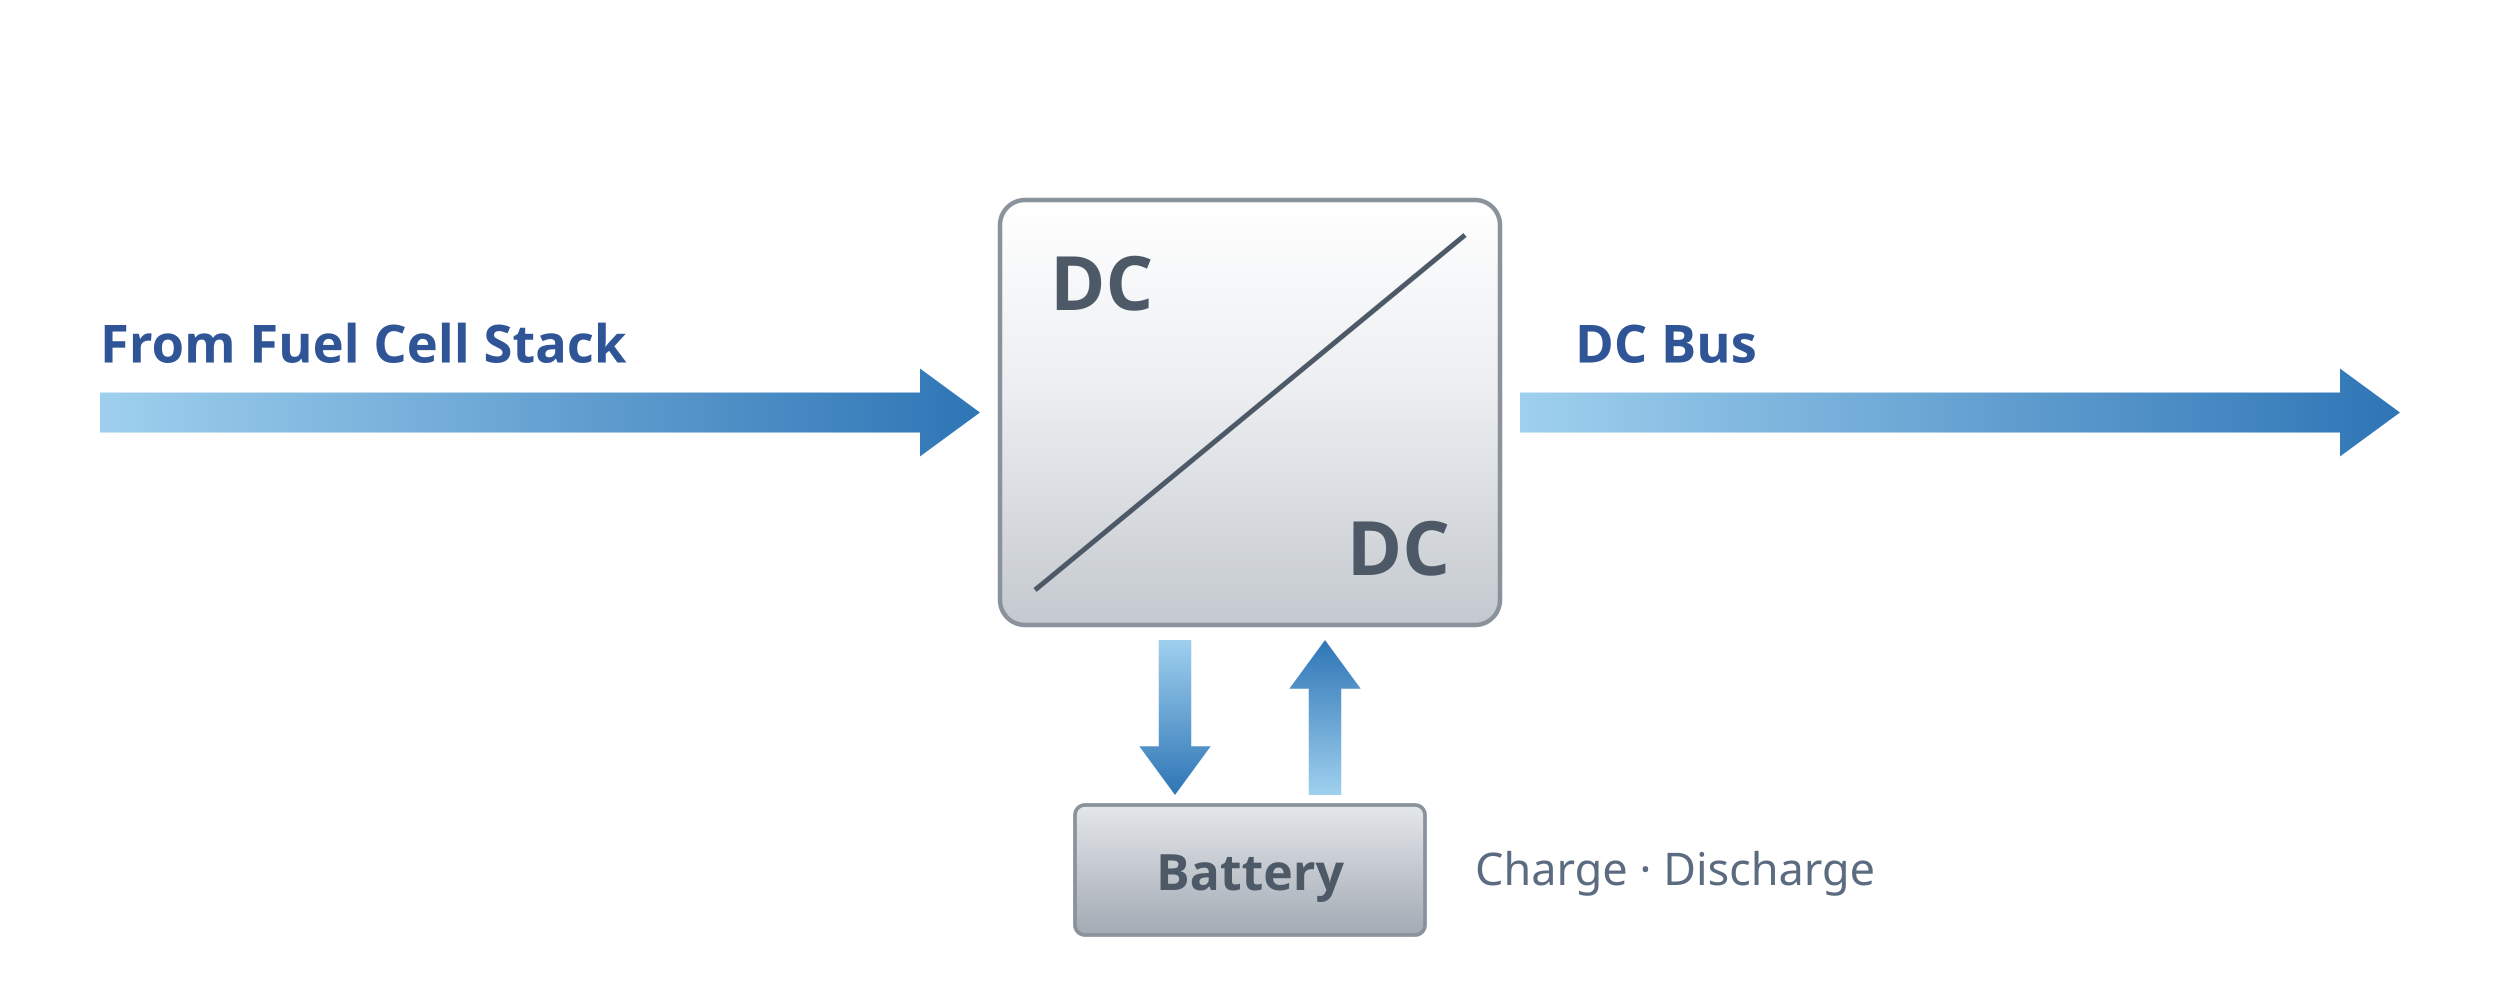
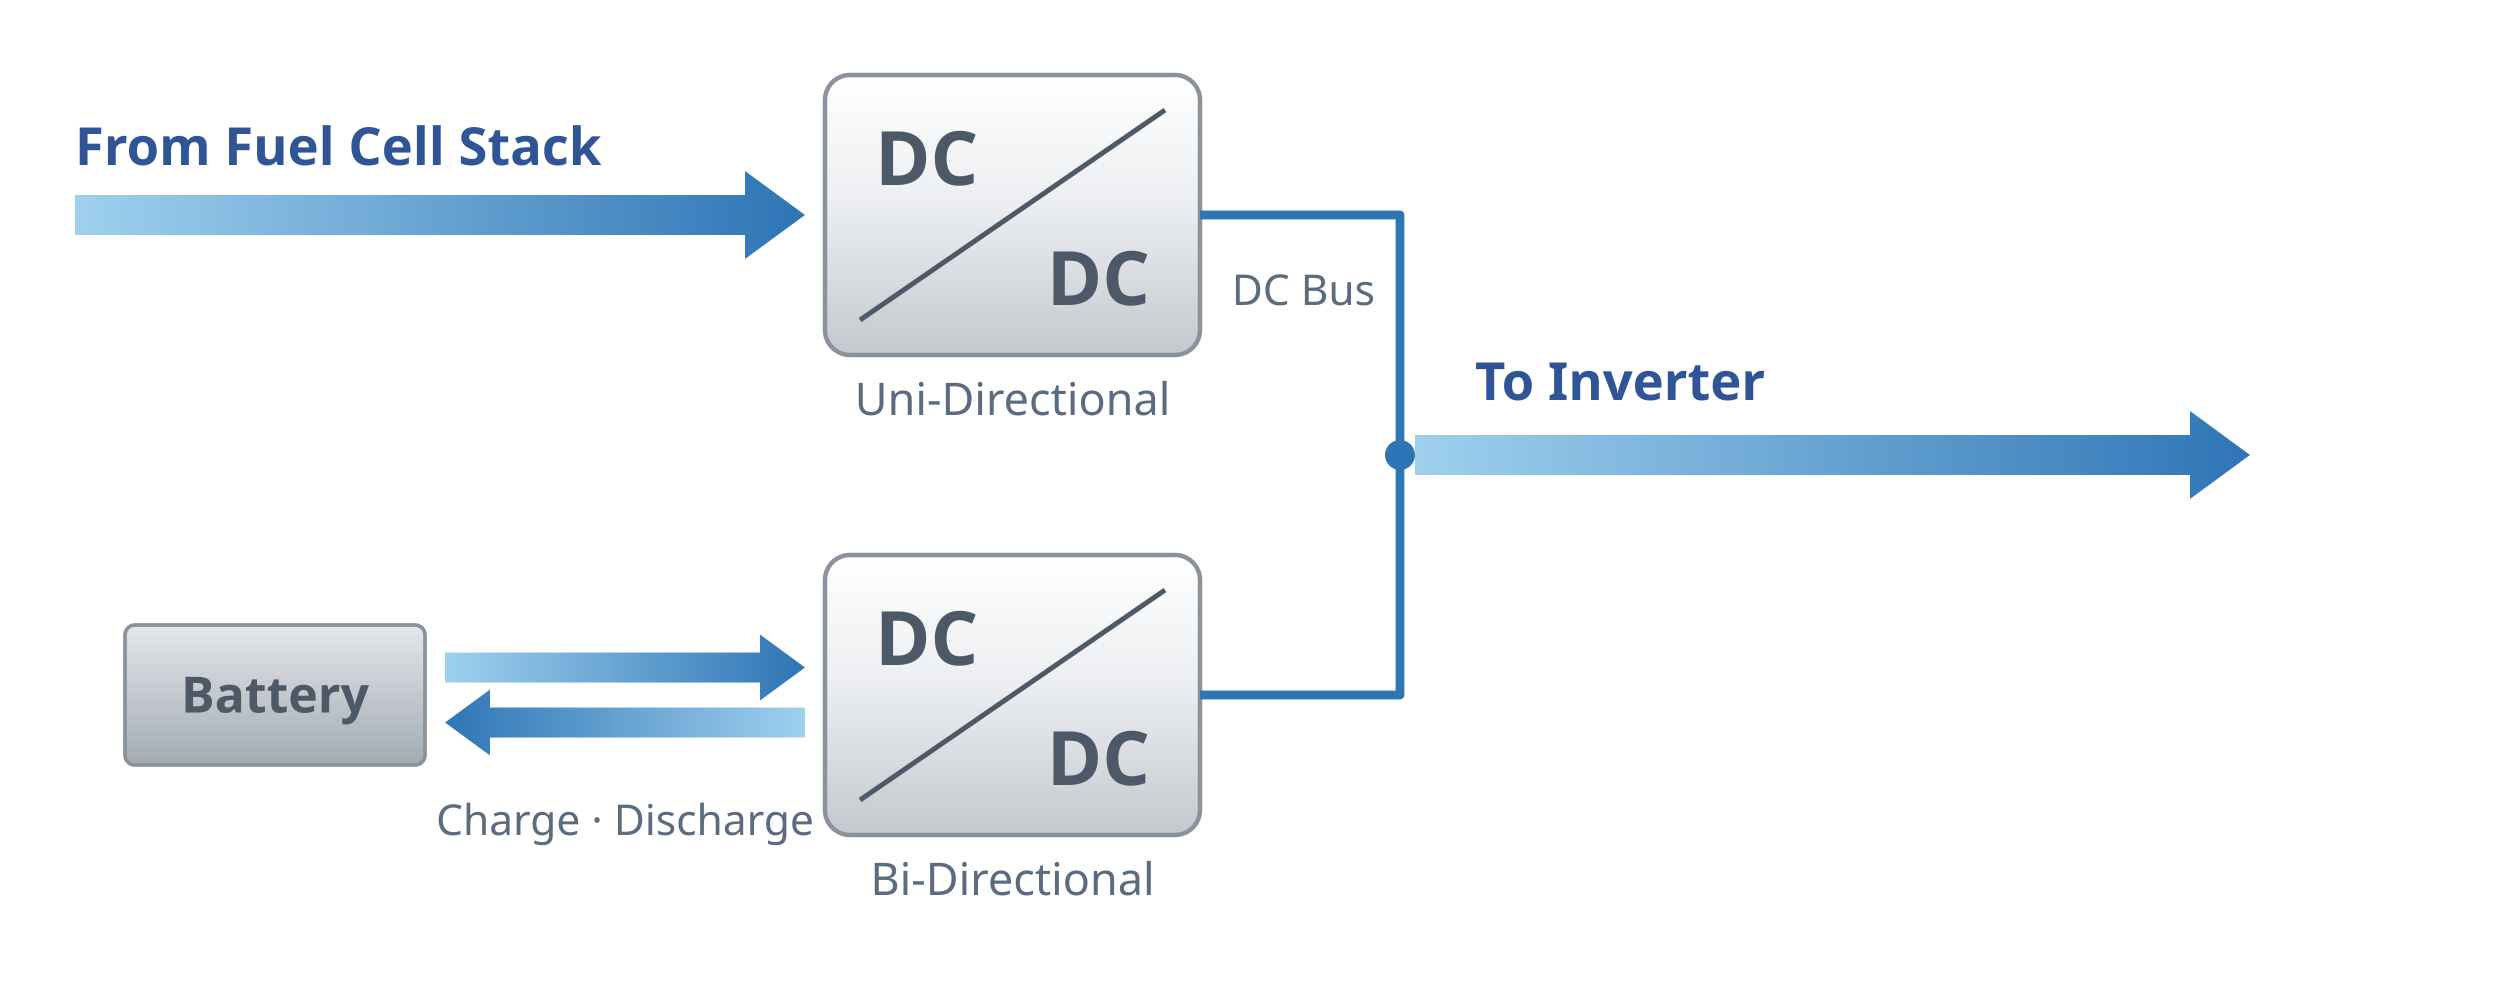
<svg xmlns="http://www.w3.org/2000/svg" width="1000" height="400" viewBox="0 0 1000 400">
  <defs>
    <linearGradient id="gM" x1="0" y1="0" x2="0" y2="1">
      <stop offset="0" stop-color="#ffffff" />
      <stop offset="0.45" stop-color="#eceef1" />
      <stop offset="1" stop-color="#c4c9cf" />
    </linearGradient>
    <linearGradient id="gMh" x1="0" y1="0" x2="1" y2="0">
      <stop offset="0" stop-color="#ffffff" />
      <stop offset="0.45" stop-color="#eceef1" />
      <stop offset="1" stop-color="#c4c9cf" />
    </linearGradient>
    <linearGradient id="gD" x1="0" y1="0" x2="0" y2="1">
      <stop offset="0" stop-color="#e4e7eb" />
      <stop offset="1" stop-color="#a3aab3" />
    </linearGradient>
    <linearGradient id="gDh" x1="0" y1="0" x2="1" y2="0">
      <stop offset="0" stop-color="#e4e7eb" />
      <stop offset="0.5" stop-color="#c6cbd1" />
      <stop offset="1" stop-color="#9aa1aa" />
    </linearGradient>
    <linearGradient id="gAR" x1="0" y1="0" x2="1" y2="0">
      <stop offset="0" stop-color="#9fd0ee" />
      <stop offset="1" stop-color="#2e75b6" />
    </linearGradient>
    <linearGradient id="gAL" x1="0" y1="0" x2="1" y2="0">
      <stop offset="0" stop-color="#2e75b6" />
      <stop offset="1" stop-color="#9fd0ee" />
    </linearGradient>
    <linearGradient id="gAU" x1="0" y1="0" x2="0" y2="1">
      <stop offset="0" stop-color="#2e75b6" />
      <stop offset="1" stop-color="#9fd0ee" />
    </linearGradient>
    <linearGradient id="gAD" x1="0" y1="0" x2="0" y2="1">
      <stop offset="0" stop-color="#9fd0ee" />
      <stop offset="1" stop-color="#2e75b6" />
    </linearGradient>
    <linearGradient id="gW" x1="0" y1="0" x2="0" y2="1">
      <stop offset="0" stop-color="#e3f2fb" />
      <stop offset="1" stop-color="#a9d4ef" />
    </linearGradient>
    <linearGradient id="gH" x1="0" y1="0" x2="0" y2="1">
      <stop offset="0" stop-color="#f2f8fe" />
      <stop offset="1" stop-color="#cfe2f6" />
    </linearGradient>
    <linearGradient id="gY" x1="0" y1="0" x2="0" y2="1">
      <stop offset="0" stop-color="#fbe8a6" />
      <stop offset="1" stop-color="#e3bf55" />
    </linearGradient>
  </defs>
  <rect x="0" y="0" width="1000" height="400" fill="#ffffff" />
-   <rect x="400.0" y="80.0" width="200.0" height="170.0" rx="10.0" fill="url(#gM)" stroke="#8a929b" stroke-width="1.8" />
-   <line x1="414.0" y1="236.0" x2="586.0" y2="94.0" stroke="#4d5966" stroke-width="2" />
-   <text x="420.0" y="124.0" font-family="'KoPubWorldDotum Bold', 'Malgun Gothic', 'Segoe UI', sans-serif" font-weight="700" font-size="30px" fill="#4d5966" text-anchor="start">DC</text>
-   <text x="580.0" y="230.0" font-family="'KoPubWorldDotum Bold', 'Malgun Gothic', 'Segoe UI', sans-serif" font-weight="700" font-size="30px" fill="#4d5966" text-anchor="end">DC</text>
-   <polygon points="40.0,157.0 368.0,157.0 368.0,147.4 392.0,165.0 368.0,182.6 368.0,173.0 40.0,173.0" fill="url(#gAR)" stroke="none" stroke-width="0" stroke-linejoin="round" />
-   <text x="40.0" y="145.0" font-family="'KoPubWorldDotum Bold', 'Malgun Gothic', 'Segoe UI', sans-serif" font-weight="700" font-size="21px" fill="#2f5597" text-anchor="start">From Fuel Cell Stack</text>
-   <polygon points="608.0,157.0 936.0,157.0 936.0,147.4 960.0,165.0 936.0,182.6 936.0,173.0 608.0,173.0" fill="url(#gAR)" stroke="none" stroke-width="0" stroke-linejoin="round" />
-   <text x="630.0" y="145.0" font-family="'KoPubWorldDotum Bold', 'Malgun Gothic', 'Segoe UI', sans-serif" font-weight="700" font-size="21px" fill="#2f5597" text-anchor="start">DC Bus</text>
-   <polygon points="463.5,256.0 463.5,298.5 455.7,298.5 470.0,318.0 484.3,298.5 476.5,298.5 476.5,256.0" fill="url(#gAD)" stroke="none" stroke-width="0" stroke-linejoin="round" />
-   <polygon points="523.5,318.0 523.5,275.5 515.7,275.5 530.0,256.0 544.3,275.5 536.5,275.5 536.5,318.0" fill="url(#gAU)" stroke="none" stroke-width="0" stroke-linejoin="round" />
-   <rect x="430.0" y="322.0" width="140.0" height="52.0" rx="4.0" fill="url(#gD)" stroke="#8a929b" stroke-width="1.5" />
-   <text x="500.0" y="356.0" font-family="'KoPubWorldDotum Bold', 'Malgun Gothic', 'Segoe UI', sans-serif" font-weight="700" font-size="20px" fill="#4d5966" text-anchor="middle">Battery</text>
-   <text x="590.0" y="354.0" font-family="'KoPubWorldDotum Medium', 'Malgun Gothic', 'Segoe UI', sans-serif" font-weight="500" font-size="18px" fill="#5b6b80" text-anchor="start">Charge · Discharge</text>
+   <rect x="330.0" y="30.0" width="150.0" height="112.0" rx="10.0" fill="url(#gM)" stroke="#8a929b" stroke-width="1.8" />
+   <line x1="344.0" y1="128.0" x2="466.0" y2="44.0" stroke="#4d5966" stroke-width="2" />
+   <text x="350.0" y="74.0" font-family="'KoPubWorldDotum Bold', 'Malgun Gothic', 'Segoe UI', sans-serif" font-weight="700" font-size="30px" fill="#4d5966" text-anchor="start">DC</text>
+   <text x="460.0" y="122.0" font-family="'KoPubWorldDotum Bold', 'Malgun Gothic', 'Segoe UI', sans-serif" font-weight="700" font-size="30px" fill="#4d5966" text-anchor="end">DC</text>
+   <text x="405.0" y="166.0" font-family="'KoPubWorldDotum Medium', 'Malgun Gothic', 'Segoe UI', sans-serif" font-weight="500" font-size="18px" fill="#5b6b80" text-anchor="middle">Uni-Directional</text>
+   <rect x="330.0" y="222.0" width="150.0" height="112.0" rx="10.0" fill="url(#gM)" stroke="#8a929b" stroke-width="1.8" />
+   <line x1="344.0" y1="320.0" x2="466.0" y2="236.0" stroke="#4d5966" stroke-width="2" />
+   <text x="350.0" y="266.0" font-family="'KoPubWorldDotum Bold', 'Malgun Gothic', 'Segoe UI', sans-serif" font-weight="700" font-size="30px" fill="#4d5966" text-anchor="start">DC</text>
+   <text x="460.0" y="314.0" font-family="'KoPubWorldDotum Bold', 'Malgun Gothic', 'Segoe UI', sans-serif" font-weight="700" font-size="30px" fill="#4d5966" text-anchor="end">DC</text>
+   <text x="405.0" y="358.0" font-family="'KoPubWorldDotum Medium', 'Malgun Gothic', 'Segoe UI', sans-serif" font-weight="500" font-size="18px" fill="#5b6b80" text-anchor="middle">Bi-Directional</text>
+   <polygon points="30.0,78.0 298.0,78.0 298.0,68.4 322.0,86.0 298.0,103.6 298.0,94.0 30.0,94.0" fill="url(#gAR)" stroke="none" stroke-width="0" stroke-linejoin="round" />
+   <text x="30.0" y="66.0" font-family="'KoPubWorldDotum Bold', 'Malgun Gothic', 'Segoe UI', sans-serif" font-weight="700" font-size="21px" fill="#2f5597" text-anchor="start">From Fuel Cell Stack</text>
+   <rect x="50.0" y="250.0" width="120.0" height="56.0" rx="4.0" fill="url(#gD)" stroke="#8a929b" stroke-width="1.5" />
+   <text x="110.0" y="285.0" font-family="'KoPubWorldDotum Bold', 'Malgun Gothic', 'Segoe UI', sans-serif" font-weight="700" font-size="20px" fill="#4d5966" text-anchor="middle">Battery</text>
+   <polygon points="178.0,261.0 304.0,261.0 304.0,253.8 322.0,267.0 304.0,280.2 304.0,273.0 178.0,273.0" fill="url(#gAR)" stroke="none" stroke-width="0" stroke-linejoin="round" />
+   <polygon points="322.0,283.0 196.0,283.0 196.0,275.8 178.0,289.0 196.0,302.2 196.0,295.0 322.0,295.0" fill="url(#gAL)" stroke="none" stroke-width="0" stroke-linejoin="round" />
+   <text x="250.0" y="334.0" font-family="'KoPubWorldDotum Medium', 'Malgun Gothic', 'Segoe UI', sans-serif" font-weight="500" font-size="17px" fill="#5b6b80" text-anchor="middle">Charge · Discharge</text>
+   <path d="M 480.0 86.0 L 560.0 86.0 L 560.0 278.0 L 480.0 278.0" fill="none" stroke="#2e75b6" stroke-width="3.5" stroke-linejoin="round" />
+   <circle cx="560.0" cy="182.0" r="6.0" fill="#2e75b6" stroke="none" stroke-width="0" />
+   <text x="550.0" y="122.0" font-family="'KoPubWorldDotum Medium', 'Malgun Gothic', 'Segoe UI', sans-serif" font-weight="500" font-size="17px" fill="#5b6b80" text-anchor="end">DC Bus</text>
+   <polygon points="566.0,174.0 876.0,174.0 876.0,164.4 900.0,182.0 876.0,199.6 876.0,190.0 566.0,190.0" fill="url(#gAR)" stroke="none" stroke-width="0" stroke-linejoin="round" />
+   <text x="590.0" y="160.0" font-family="'KoPubWorldDotum Bold', 'Malgun Gothic', 'Segoe UI', sans-serif" font-weight="700" font-size="21px" fill="#2f5597" text-anchor="start">To Inverter</text>
</svg>
